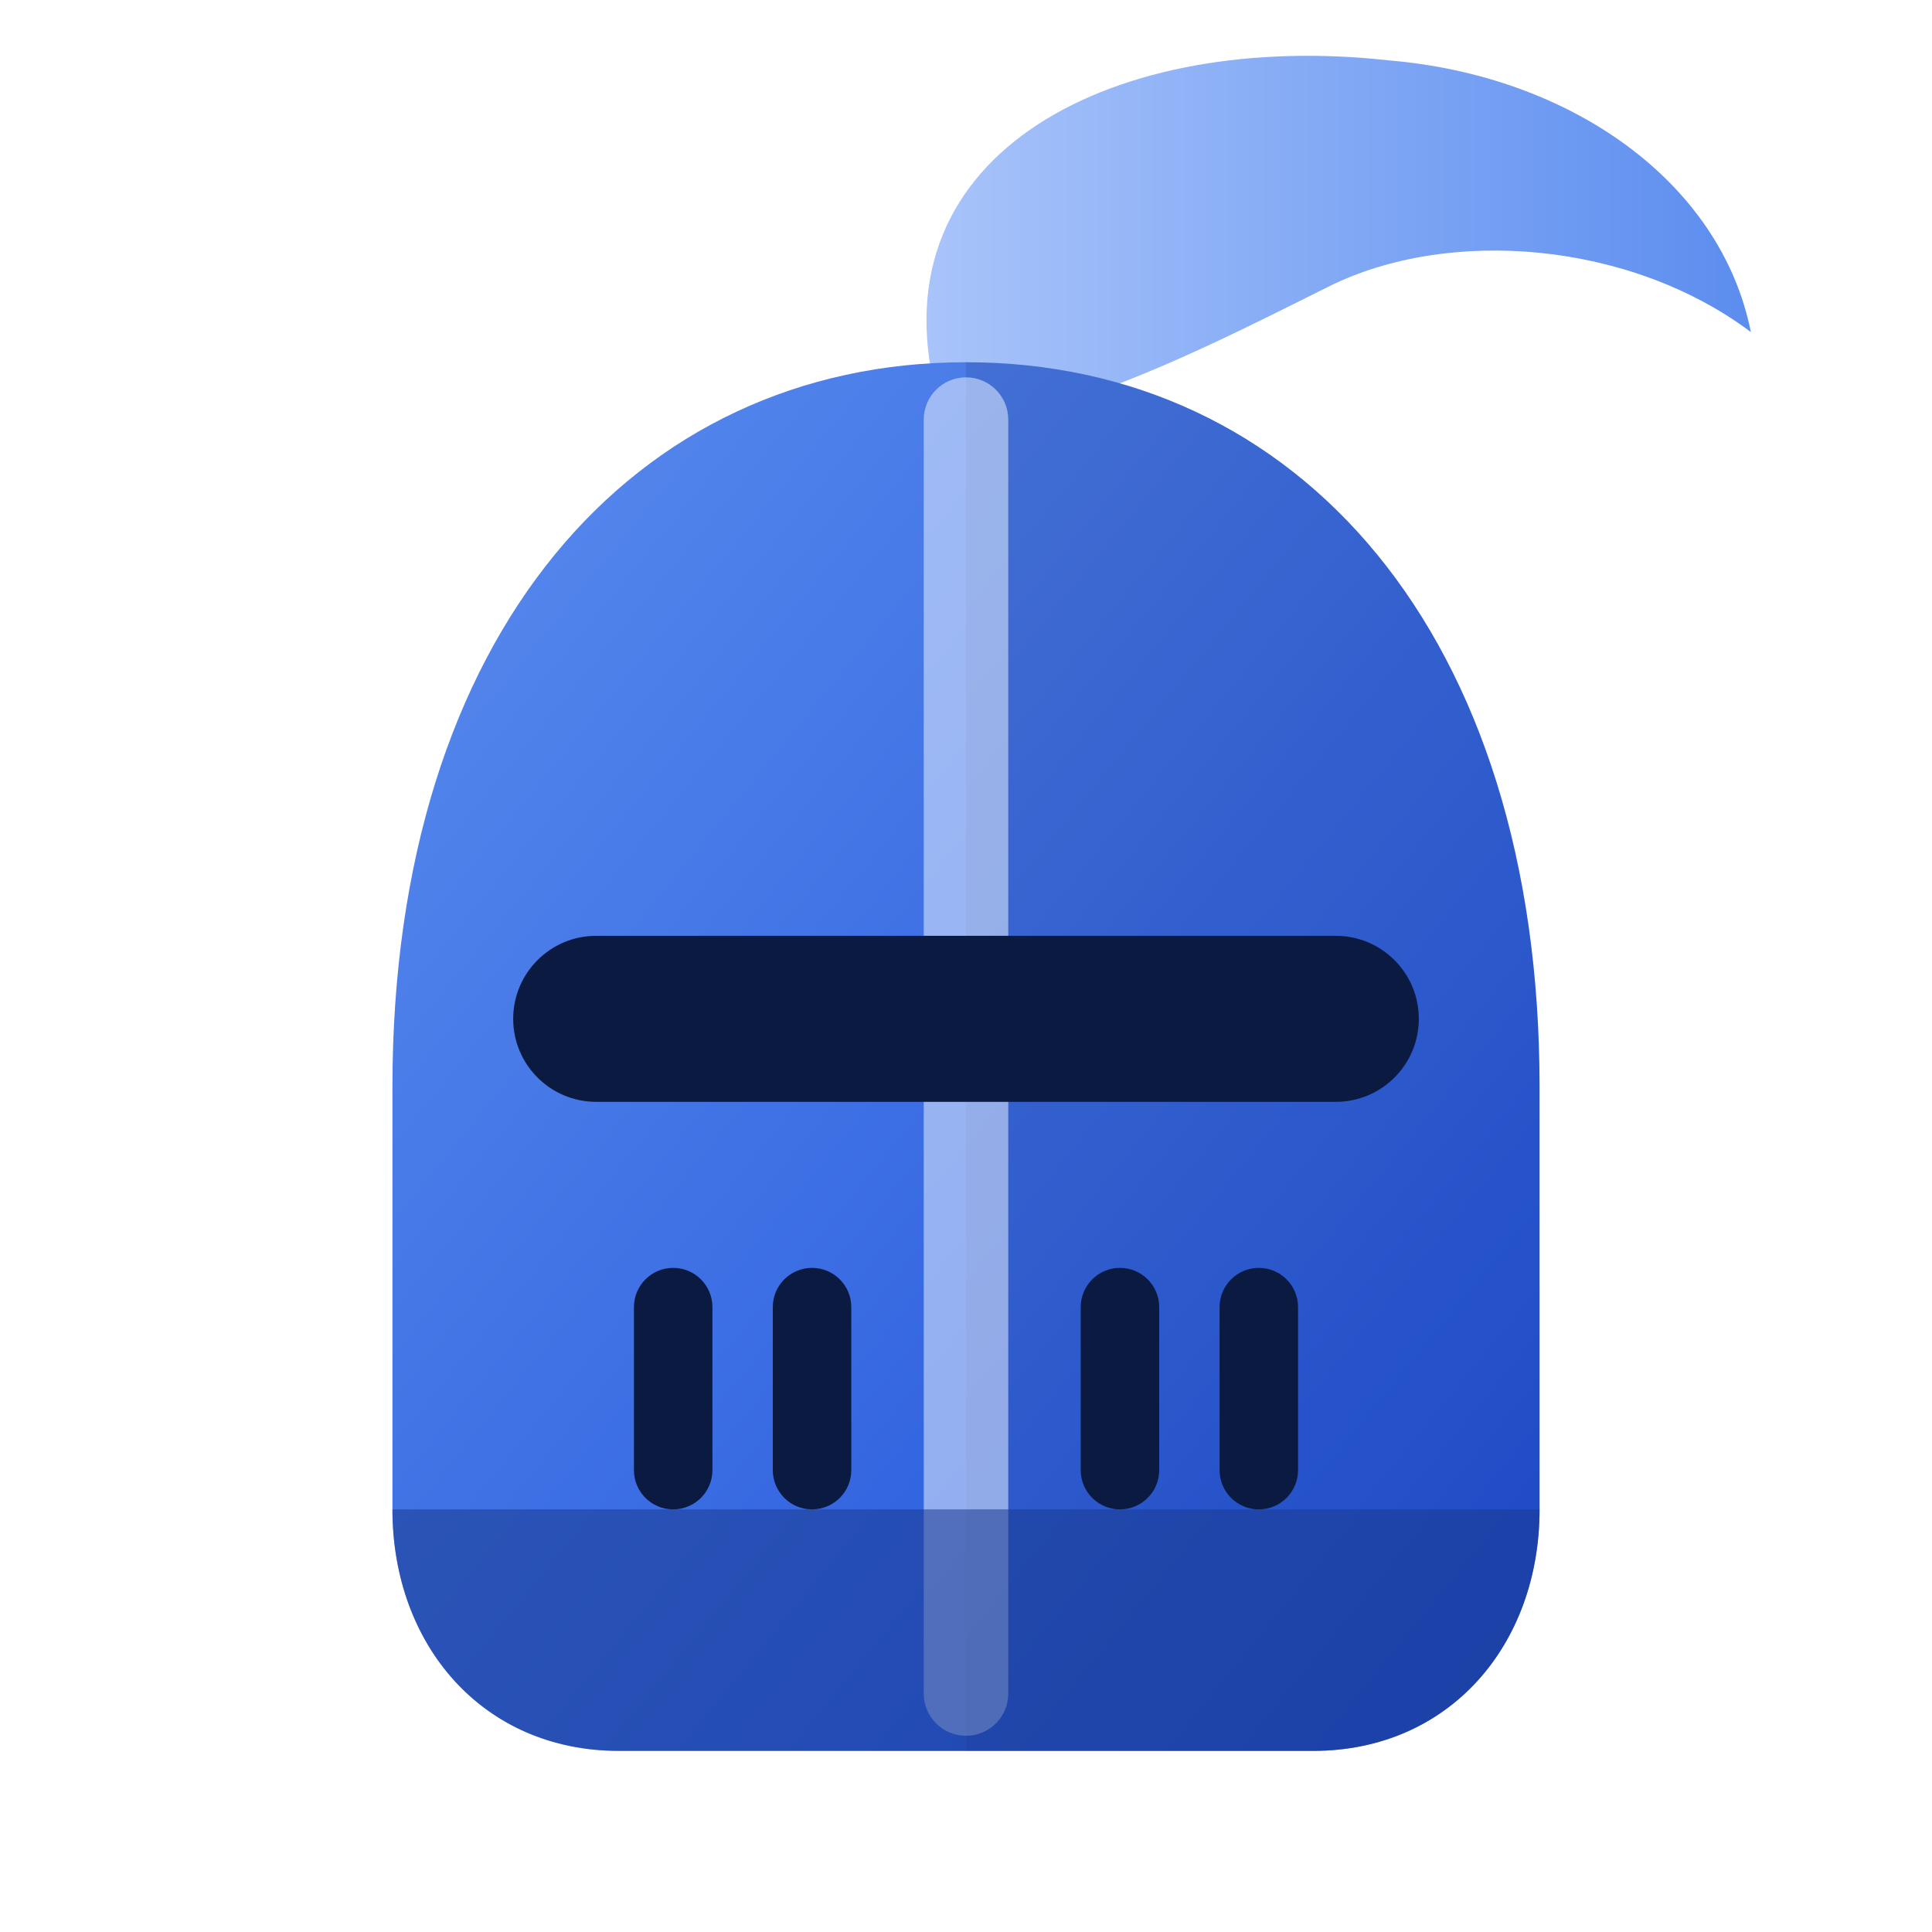
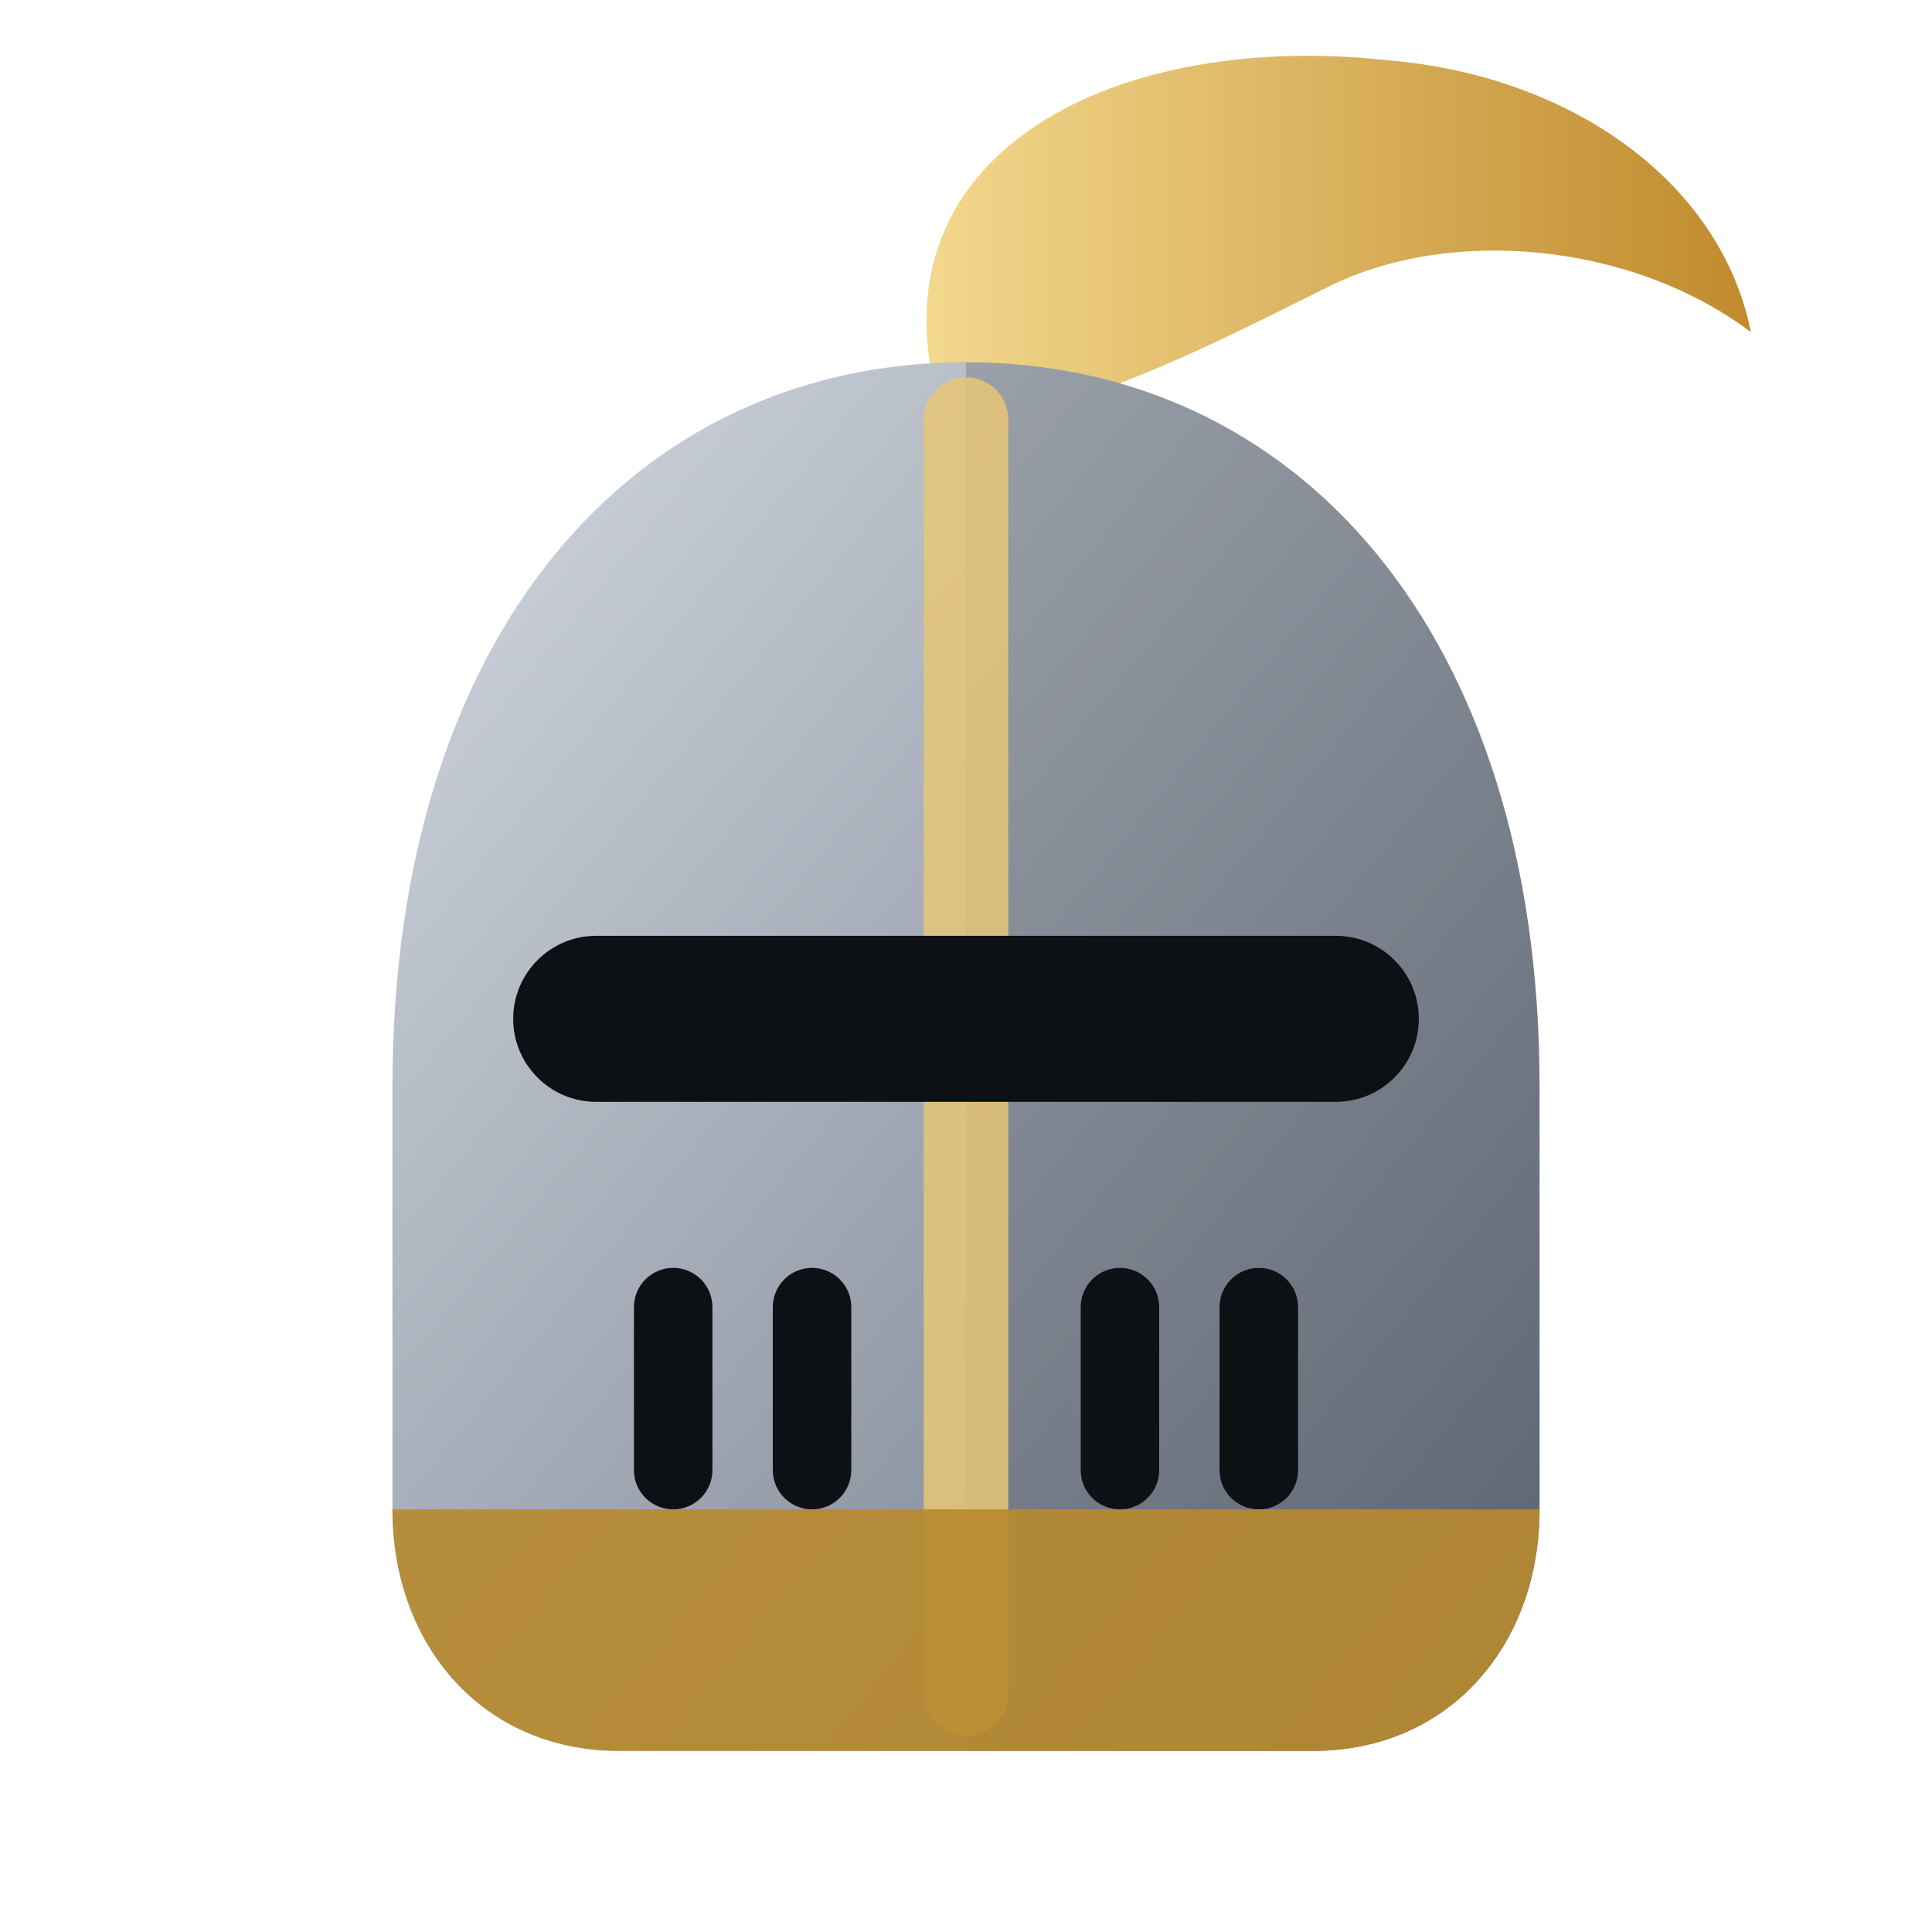
<svg xmlns="http://www.w3.org/2000/svg" viewBox="0 0 64 64">
  <defs>
    <linearGradient id="steel" x1="0" y1="0" x2="1" y2="1">
-       <stop offset="0" stop-color="#5B8DEF" />
-       <stop offset="1" stop-color="#1D4ED8" />
+       <stop offset="0" stop-color="#D5DAE2" />
+       <stop offset="1" stop-color="#6A7382" />
    </linearGradient>
    <linearGradient id="plume" x1="0" y1="0" x2="1" y2="0">
-       <stop offset="0" stop-color="#A9C4FA" />
-       <stop offset="1" stop-color="#5B8DEF" />
+       <stop offset="0" stop-color="#F3D88E" />
+       <stop offset="1" stop-color="#C08A2C" />
    </linearGradient>
  </defs>
  <path d="M31 13 C29 5 37 1 46 2 C52 2.5 57 6 58 11 C54 8 48 7.5 44 9.5 C40 11.5 37 13 33 14 Z" fill="url(#plume)" />
  <path d="M13 36 C13 21 21 12 32 12 C43 12 51 21 51 36 V50 C51 54.5 48 58 43.5 58 H20.5 C16 58 13 54.5 13 50 Z" fill="url(#steel)" />
-   <path d="M32 12 C43 12 51 21 51 36 V50 C51 54.5 48 58 43.5 58 H32 Z" fill="#0C1E50" opacity=".14" />
-   <rect x="30.6" y="12.5" width="2.8" height="45" rx="1.4" fill="#E3ECFF" opacity=".55" />
-   <rect x="17" y="31" width="30" height="5.5" rx="2.75" fill="#0B1A40" />
-   <g fill="#0B1A40">
+   <path d="M32 12 C43 12 51 21 51 36 V50 C51 54.5 48 58 43.5 58 H32 Z" fill="#0D1015" opacity=".18" />
+   <rect x="30.6" y="12.5" width="2.8" height="45" rx="1.4" fill="#E8C677" opacity=".85" />
+   <rect x="17" y="31" width="30" height="5.5" rx="2.75" fill="#0D1015" />
+   <g fill="#0D1015">
    <rect x="21" y="42" width="2.6" height="8" rx="1.3" />
    <rect x="25.6" y="42" width="2.6" height="8" rx="1.3" />
    <rect x="35.8" y="42" width="2.6" height="8" rx="1.3" />
    <rect x="40.4" y="42" width="2.6" height="8" rx="1.3" />
  </g>
-   <path d="M13 50 H51 C51 54.5 48 58 43.5 58 H20.5 C16 58 13 54.5 13 50 Z" fill="#1A3A8F" opacity=".55" />
+   <path d="M13 50 H51 C51 54.5 48 58 43.5 58 H20.5 C16 58 13 54.5 13 50 Z" fill="#B88A2E" opacity=".9" />
</svg>
